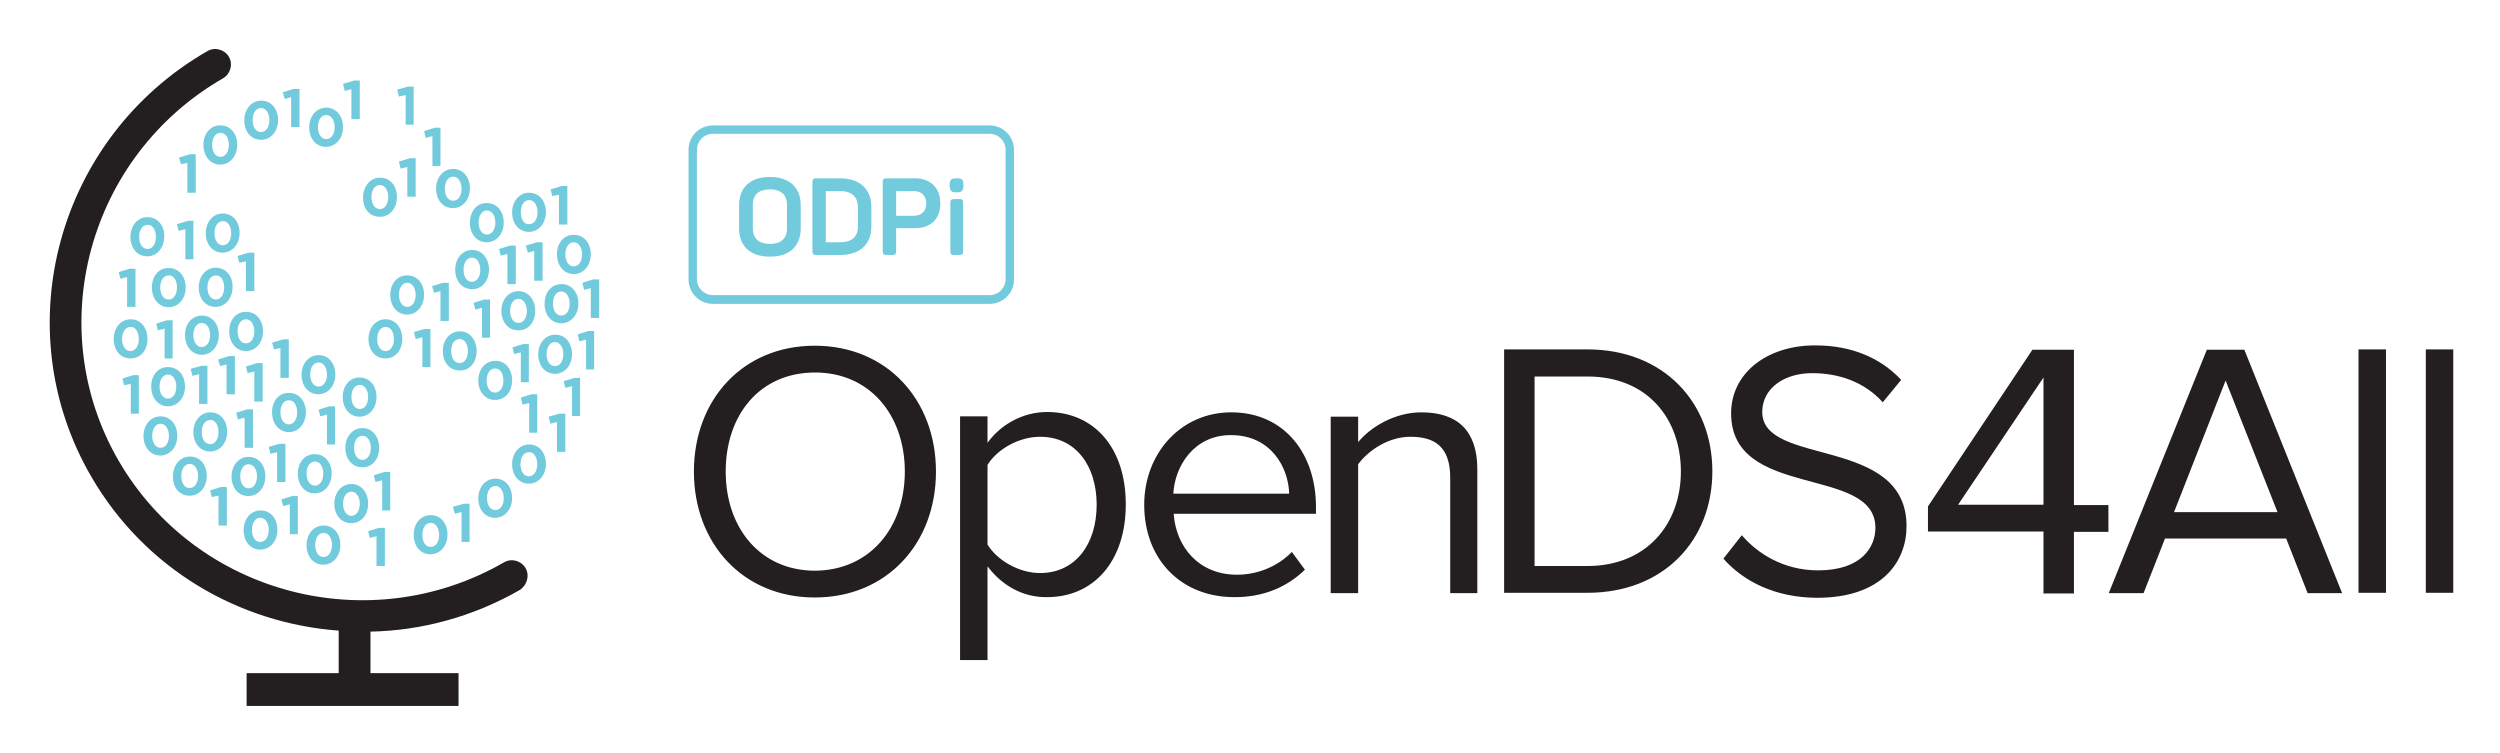
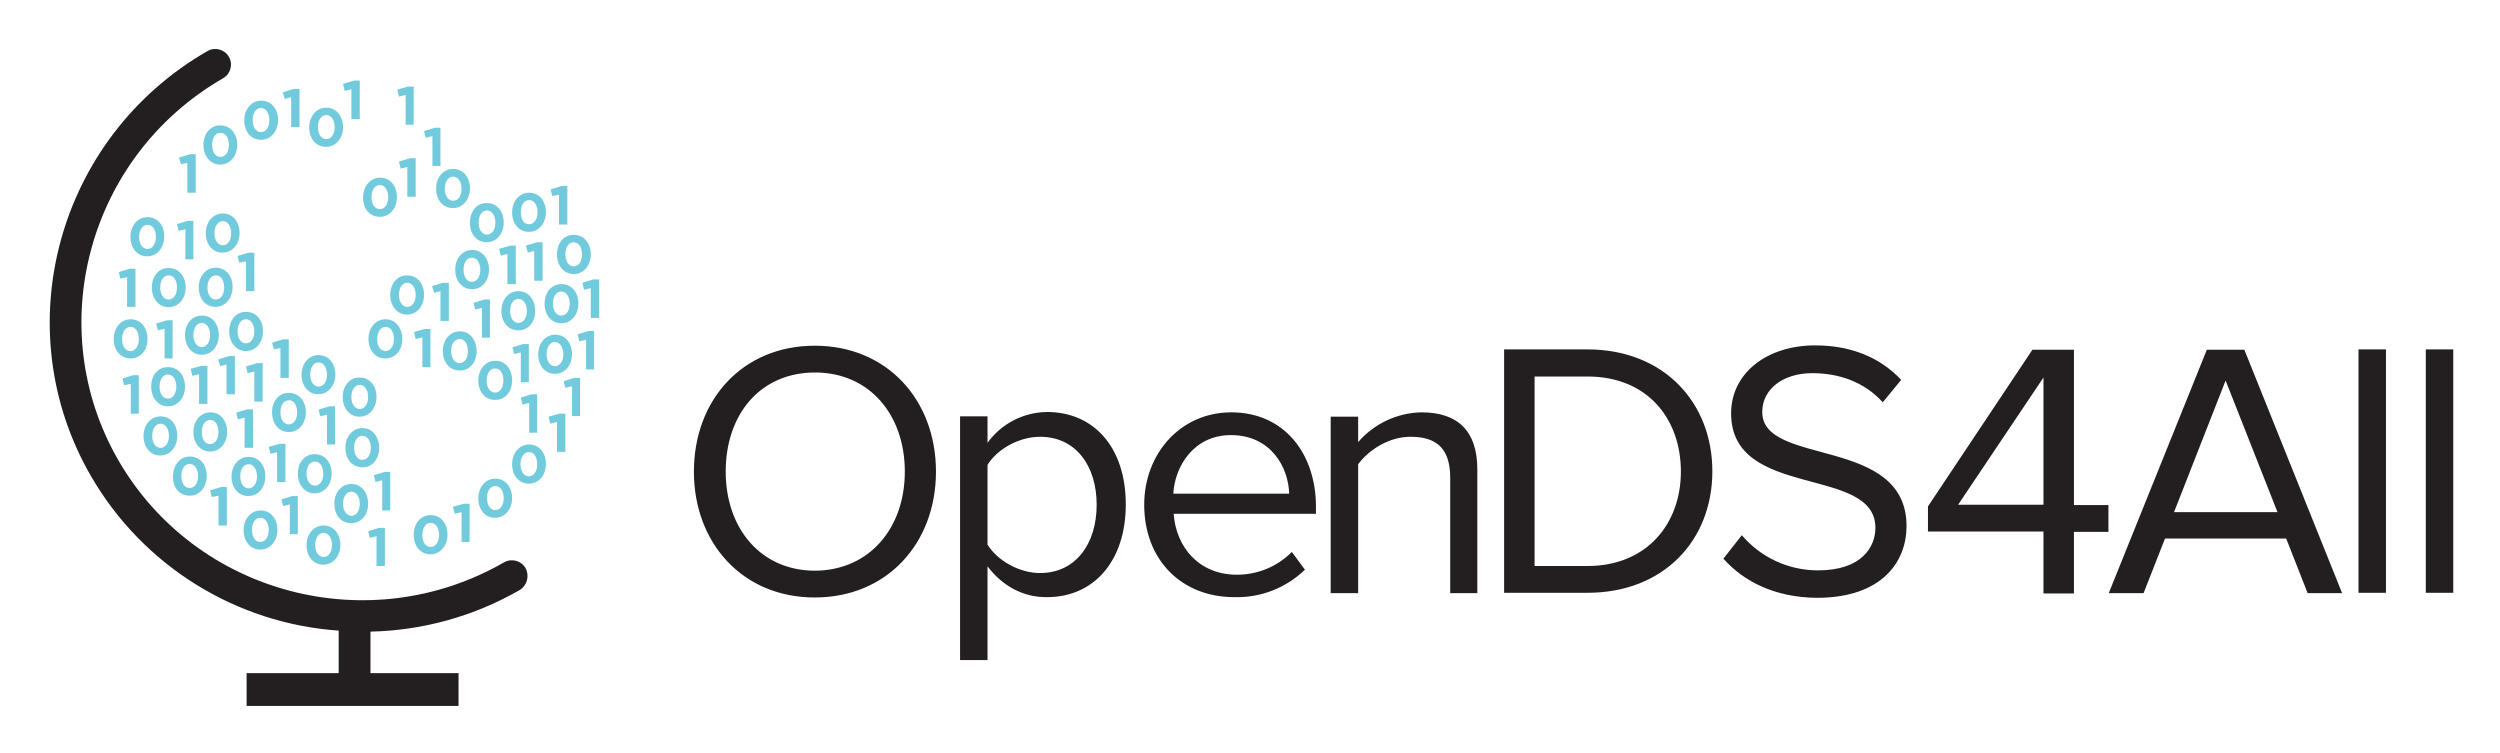
- <svg xmlns="http://www.w3.org/2000/svg" role="img" viewBox="-8.86 -10.86 746.72 224.72">
-   <style>svg {enable-background:new 0 0 729.7 200.5}</style>
-   <style>.st0{fill:#231f20}.st1{fill:#71cbdc}</style>
-   <path d="M286.7 79.9h-82.6c-4.1 0-7.3-3.3-7.3-7.3V33.9c0-4.1 3.3-7.3 7.3-7.3h82.6c4.1 0 7.3 3.3 7.3 7.3v38.6c.1 4.1-3.2 7.4-7.3 7.4zm-82.6-50.8c-2.7 0-4.8 2.2-4.8 4.8v38.6c0 2.7 2.2 4.8 4.8 4.8h82.6c2.7 0 4.8-2.2 4.8-4.8V33.9c0-2.7-2.2-4.8-4.8-4.8h-82.6z" class="st1" />
-   <path d="M221.1 42c5.9 0 9.2 3.2 9.2 8.4v7c0 5.2-3.3 8.4-9.2 8.4-5.9 0-9.2-3.2-9.2-8.4v-7c0-5.2 3.3-8.4 9.2-8.4zm0 3.7c-3.3 0-5.1 1.6-5.1 4.6v7.1c0 3 1.9 4.6 5.1 4.6 3.3 0 5.1-1.6 5.1-4.6v-7.1c0-3-1.8-4.6-5.1-4.6zm30.3 5.2v5.9c0 5.2-3.3 8.5-9.3 8.5h-7.2c-.8 0-1.1-.3-1.1-1.1V43.5c0-.8.3-1.1 1.1-1.1h7.2c5.9 0 9.3 3.3 9.3 8.5zm-9.3-4.7h-4.3v15.3h4.3c3.4 0 5.3-1.6 5.3-4.7v-5.9c-.1-3.1-2-4.7-5.3-4.7zm29.9 3.7c0 4.7-2.9 7.4-7.6 7.4h-5.6v6.9c0 .8-.3 1.1-1.1 1.1h-1.8c-.8 0-1.1-.3-1.1-1.1V43.5c0-.8.3-1.1 1.1-1.1h8.5c4.6 0 7.6 2.8 7.6 7.5zm-4.2 0c0-2.3-1.4-3.7-3.8-3.7h-5.2v7.4h5.2c2.4 0 3.8-1.4 3.8-3.7zm11.1-5.6v.3c0 1.5-.5 2-1.9 2h-.2c-1.5 0-2-.5-2-2v-.3c0-1.5.5-1.9 2-1.9h.2c1.5 0 1.9.4 1.9 1.9zm-.1 5.3v14.7c0 .7-.3 1-1 1H276c-.7 0-1-.3-1-1V49.6c0-.7.3-1 1-1h1.7c.8 0 1.1.2 1.1 1z" class="st1" />
-   <path d="M198.4 130c0-21.5 14.6-37.6 36.1-37.6s36.2 16.1 36.2 37.6-14.7 37.6-36.2 37.6c-21.5 0-36.1-16.2-36.1-37.6zm63 0c0-17-10.6-29.6-26.8-29.6-16.4 0-26.7 12.5-26.7 29.6 0 16.9 10.4 29.6 26.7 29.6 16.2-.1 26.8-12.7 26.8-29.6zm24.7 28.3v28h-8.2v-72.8h8.2v7.9c3.8-5.3 10.4-9.2 17.8-9.2 13.9 0 23.5 10.5 23.5 27.6 0 17-9.6 27.7-23.5 27.7-7.2.1-13.4-3.4-17.8-9.2zm32.6-18.4c0-11.7-6.3-20.3-16.9-20.3-6.4 0-12.9 3.8-15.7 8.4v23.8c2.8 4.6 9.3 8.5 15.7 8.5 10.6 0 16.9-8.7 16.9-20.4zm14.2 0c0-15.3 10.9-27.6 26-27.6 15.9 0 25.3 12.4 25.3 28.2v2.1h-42.5c.7 9.9 7.5 18.2 18.9 18.2 6.1 0 12.1-2.4 16.4-6.8l3.9 5.3c-5.3 5.2-12.4 8.2-20.9 8.2-15.9.1-27.1-11.1-27.1-27.6zm25.9-20.8c-11.2 0-16.8 9.5-17.2 17.5h34.6c-.2-7.8-5.4-17.5-17.4-17.5zm65.5 47.2v-34.5c0-9.4-4.8-12.2-11.9-12.2-6.4 0-12.4 3.9-15.6 8.2v38.5h-8.2v-52.7h8.2v7.6c3.7-4.5 10.9-8.9 18.9-8.9 10.9 0 16.7 5.6 16.7 17v37h-8.1zm16.1 0V93.5h24.9c22.7 0 37.3 15.8 37.3 36.4 0 20.7-14.6 36.3-37.3 36.3h-24.9zm52.8-36.3c0-15.7-9.9-28.4-27.9-28.4h-15.8v56.6h15.8c17.7 0 27.9-12.6 27.9-28.2zm12.7 26l5.5-7c4.7 5.5 12.5 10.5 22.8 10.5 13 0 17.1-7 17.1-12.7 0-18.8-43.1-8.3-43.1-34.2 0-12 10.7-20.3 25.1-20.3 11 0 19.6 3.8 25.7 10.3l-5.5 6.7c-5.5-6.1-13.1-8.7-21.1-8.7-8.6 0-14.9 4.7-14.9 11.6 0 16.4 43.1 7 43.1 34.1 0 10.5-7.2 21.4-26.8 21.4-12.5-.1-21.9-4.9-27.9-11.7zm95.6 10.3v-18.4H567v-7.5l31.2-46.8h12.4V140h10.3v8h-10.3v18.4h-9.1zm0-64.4l-25.5 38h25.5v-38zm78.9 64.4L674 150h-36.2l-6.4 16.3H621l29.3-72.7h11.2l29.2 72.7h-10.3zm-24.5-63.5l-15.4 39.3h30.9l-15.5-39.3zm39.7 63.5V93.5h8.2v72.7h-8.2zm20.1 0V93.5h8.2v72.7h-8.2z" class="st0" />
-   <path fill="none" d="M51.4 92.9c1.5 0 2.5-1.5 2.5-3.6s-1-3.6-2.5-3.6-2.5 1.5-2.5 3.6c0 2 1 3.6 2.5 3.6zm31.3 37.7c0 2.1 1 3.7 2.5 3.7s2.5-1.5 2.5-3.6-1-3.6-2.5-3.6c-1.5-.1-2.5 1.4-2.5 3.5zM39.1 74.9c0 2.1 1 3.7 2.5 3.7s2.5-1.5 2.5-3.6-1-3.6-2.5-3.6c-1.6-.1-2.5 1.4-2.5 3.5zm117.8 23.7c1.5 0 2.5-1.5 2.5-3.6s-1-3.6-2.5-3.6-2.5 1.5-2.5 3.6c0 2 1 3.6 2.5 3.6zM55.6 71.3c-1.5 0-2.5 1.5-2.5 3.6s1 3.6 2.5 3.6 2.5-1.5 2.5-3.6c0-2-1-3.6-2.5-3.6zm9 20.4c1.5 0 2.5-1.5 2.5-3.6s-1-3.6-2.5-3.6-2.5 1.5-2.5 3.6 1 3.6 2.5 3.6zm74.4 7.4c-1.5 0-2.5 1.5-2.5 3.6s1 3.6 2.5 3.6 2.5-1.5 2.5-3.6c0-2-1-3.6-2.5-3.6zm-97.7 9.1c1.5 0 2.5-1.5 2.5-3.6s-1-3.6-2.5-3.6-2.5 1.5-2.5 3.6 1 3.6 2.5 3.6zM30.1 86.7c-1.5 0-2.5 1.5-2.5 3.6s1 3.6 2.5 3.6 2.5-1.5 2.5-3.6c0-2-1-3.6-2.5-3.6zm68.5 52.9c0-2.1-1-3.7-2.5-3.7s-2.5 1.5-2.5 3.6 1 3.6 2.5 3.6 2.5-1.4 2.5-3.5zm-59.5-16.7c1.5 0 2.5-1.5 2.5-3.6s-1-3.6-2.5-3.6-2.5 1.5-2.5 3.6 1 3.6 2.5 3.6zM148.4 82c0-2.1-1-3.7-2.5-3.7s-2.5 1.5-2.5 3.6 1 3.6 2.5 3.6c1.6.1 2.5-1.4 2.5-3.5zM35.2 56.2c-1.5 0-2.5 1.5-2.5 3.6s1 3.6 2.5 3.6 2.5-1.5 2.5-3.6c0-2-1-3.6-2.5-3.6zm53.4-25.4c1.5 0 2.5-1.5 2.5-3.6s-1-3.6-2.5-3.6-2.5 1.5-2.5 3.6c0 2 .9 3.6 2.5 3.6zm60.6 25.4c1.5 0 2.5-1.5 2.5-3.6s-1-3.6-2.5-3.6-2.5 1.5-2.5 3.6c0 2 .9 3.6 2.5 3.6zm-38.9 21c0 2.1 1 3.7 2.5 3.7s2.5-1.5 2.5-3.6-1-3.6-2.5-3.6c-1.5-.1-2.5 1.4-2.5 3.5zm-8.4 45.8c0-2.1-1-3.7-2.5-3.7s-2.5 1.5-2.5 3.6 1 3.6 2.5 3.6 2.5-1.5 2.5-3.5zm-3.3-11.7c1.5 0 2.5-1.5 2.5-3.6s-1-3.6-2.5-3.6-2.5 1.5-2.5 3.6 1 3.6 2.5 3.6zm6-59.6c1.5 0 2.5-1.5 2.5-3.6s-1-3.6-2.5-3.6-2.5 1.5-2.5 3.6c0 2 1 3.6 2.5 3.6zm1.7 35c-1.5 0-2.5 1.5-2.5 3.6s1 3.6 2.5 3.6 2.5-1.5 2.5-3.6c0-2-1-3.6-2.5-3.6zm-18.5 68.9c1.5 0 2.5-1.5 2.5-3.6s-1-3.6-2.5-3.6-2.5 1.5-2.5 3.6c0 2 1 3.6 2.5 3.6zm-12.9-43.4c0 2.1 1 3.7 2.5 3.7s2.5-1.5 2.5-3.6-1-3.6-2.5-3.6c-1.5-.1-2.5 1.5-2.5 3.5zM47.8 135c1.5 0 2.5-1.5 2.5-3.6s-1-3.6-2.5-3.6-2.5 1.5-2.5 3.6c0 2 1 3.6 2.5 3.6zm88.8-75.8c1.5 0 2.5-1.5 2.5-3.6s-1-3.6-2.5-3.6-2.5 1.5-2.5 3.6 1 3.6 2.5 3.6zm-82.7 55.3c-1.5 0-2.5 1.5-2.5 3.6s1 3.6 2.5 3.6 2.5-1.5 2.5-3.6c0-2-1-3.6-2.5-3.6zm72.6-65.4c1.5 0 2.5-1.5 2.5-3.6s-1-3.6-2.5-3.6-2.5 1.5-2.5 3.6 1 3.6 2.5 3.6zm-40.2 55.5c1.5 0 2.5-1.5 2.5-3.6s-1-3.6-2.5-3.6-2.5 1.5-2.5 3.6 1 3.6 2.5 3.6zM66.4 136c1.5 0 2.5-1.5 2.5-3.6s-1-3.6-2.5-3.6-2.5 1.5-2.5 3.6 1 3.6 2.5 3.6zm-8.7-80.9c-1.5 0-2.5 1.5-2.5 3.6s1 3.6 2.5 3.6 2.5-1.5 2.5-3.6c0-2-1.1-3.6-2.5-3.6zm91.4 69c-1.5 0-2.5 1.5-2.5 3.6s1 3.6 2.5 3.6 2.5-1.5 2.5-3.6c0-2-1-3.6-2.5-3.6zm-29.3 28.4c1.5 0 2.5-1.5 2.5-3.6s-1-3.6-2.5-3.6-2.5 1.5-2.5 3.6.9 3.6 2.5 3.6zm39-69c1.5 0 2.5-1.5 2.5-3.6s-1-3.6-2.5-3.6-2.5 1.5-2.5 3.6c0 2 1 3.6 2.5 3.6zM54.5 32.4c0 2.1 1 3.7 2.5 3.7s2.5-1.5 2.5-3.6-1-3.6-2.5-3.6c-1.5-.1-2.5 1.4-2.5 3.5zm80.1 37.4c0-2.1-1-3.7-2.5-3.7s-2.5 1.5-2.5 3.6 1 3.6 2.5 3.6c1.5.1 2.5-1.5 2.5-3.5zm4.5 71.8c1.5 0 2.5-1.5 2.5-3.6s-1-3.6-2.5-3.6-2.5 1.5-2.5 3.6c0 2 .9 3.6 2.5 3.6zm-70-113c1.5 0 2.5-1.5 2.5-3.6s-1-3.6-2.5-3.6-2.5 1.5-2.5 3.6 1 3.6 2.5 3.6zm-.2 122.5c1.5 0 2.5-1.5 2.5-3.6s-1-3.6-2.5-3.6-2.5 1.5-2.5 3.6c0 2 1 3.6 2.5 3.6zm93.6-82.4c1.5 0 2.5-1.5 2.5-3.6s-1-3.6-2.5-3.6-2.5 1.5-2.5 3.6 1 3.6 2.5 3.6zm-34.1 21.7c-1.5 0-2.5 1.5-2.5 3.6s1 3.6 2.5 3.6 2.5-1.5 2.5-3.6-1-3.6-2.5-3.6z" />
-   <path d="M44.5 58.1l2-.5v9h2.4V55.1h-1.7l-3.2 1zM26.6 70.4l.5 2 2-.5v8.9h2.5V69.4h-1.7zm16.1 25.8V84.8H41l-3.2 1 .5 2 2-.5v8.9zm24.4-20.1V64.6h-1.7l-3.3 1 .5 2 2-.4v8.9zM77.4 102V90.5h-1.7l-3.3 1 .6 2 1.9-.4v8.9zm-44.8 10.7v-11.5h-1.7l-3.2 1 .5 2 2-.4v8.9zm20.5-2.9V98.4h-1.8l-3.2.9.5 2.1 2-.5v8.9zm8.2-14.3h-1.7l-3.3 1 .6 2 1.9-.5v8.9h2.5zm8.3 2.1h-1.7l-3.3 1 .5 2 2-.5v9h2.5zm-2.9 25.3v-11.5H65l-3.3 1 .5 2 2-.5v9zm9.7-1.2h-1.7l-3.3.9.5 2.1 2-.5v8.9h2.5zm3.7 27v-11.4h-1.7l-3.2 1 .5 2 2-.5v8.9zm-21.2-2.6v-11.5h-1.7l-3.3 1 .5 2 2-.4v8.9zm32.3-24.2v-11.4h-1.7l-3.2 1 .5 2 2-.5v8.9zm16.5 8.2H106l-3.2 1 .5 2 2-.5v9h2.4zm-1.6 28.1v-11.4h-1.7l-3.3 1 .5 2 2-.5v8.9zm4.2-120.8l.5 2.1 2-.5v8.9h2.5V36.4h-1.7zm9.4 61.4V87.4H118l-3.2.9.5 2.1 2-.5v8.9zm15.4-8.8h2.4V78.6h-1.7l-3.2 1 .5 2 2-.5zm-3.7 61v-11.4h-1.7l-3.3.9.6 2.1 2-.5v8.9zm23.6-37.4l.5 2.1 2-.5v8.9h2.5v-11.4h-1.8zm8.7-24.6l.5 2.1 2-.5v8.9h2.4V88h-1.7zm-4.2 14l.5 2 2-.5v8.9h2.4V102h-1.7zm8.8-30.4l-3.2 1 .5 2.1 2-.5v8.9h2.5V72.6zm-16.7 45.8v-11.5h-1.7l-3.2 1 .5 2.1 2-.5v8.9zm-4.9-24v8.9h2.4V91.9h-1.7l-3.2 1 .5 2zm-6-28.9l2-.5v9h2.5V62.5h-1.7l-3.3 1zm12.5-4h-1.7l-3.3 1 .6 2.1 1.9-.5V73h2.5zm4.9-14.2v8.9h2.5V44.7h-1.7l-3.3 1 .5 2zM125.2 85V73.6h-1.7l-3.3 1 .6 2 1.9-.5V85zM44.6 36.2l.6 2 1.9-.4v8.9h2.5V35.2h-1.7zm33.5-18v8.9h2.5V15.7h-1.7l-3.3 1 .6 2zm18-2.4v8.9h2.5V13.2h-1.7l-3.3 1 .5 2.1zm16.2 1.7v8.9h2.4V15H113l-3.2.9.5 2.1zm8 12.3v8.9h2.4V27.3H121l-3.2 1 .5 2zM35.2 54c-3 0-5.1 2.6-5.1 5.9 0 3.3 2 5.8 5 5.8s5.1-2.6 5.1-5.9c.1-3.3-2-5.8-5-5.8zm2.5 5.9c0 2.1-1 3.6-2.5 3.6s-2.5-1.5-2.5-3.6 1-3.6 2.5-3.6c1.5-.1 2.5 1.5 2.5 3.6zm17.9 9.2c-3 0-5.1 2.6-5.1 5.9 0 3.3 2 5.8 5 5.8s5.1-2.6 5.1-5.9c.1-3.3-2-5.8-5-5.8zm2.5 5.9c0 2.1-1 3.6-2.5 3.6s-2.5-1.5-2.5-3.6 1-3.6 2.5-3.6c1.5-.1 2.5 1.5 2.5 3.6zm-21.6 0c0 3.3 2 5.9 5 5.9s5.1-2.6 5.1-5.9c0-3.3-2-5.8-5-5.8-3.1-.1-5.1 2.5-5.1 5.8zm7.5 0c0 2.1-1 3.6-2.5 3.6S39 77.1 39 75s1-3.6 2.5-3.6C43 71.3 44 72.9 44 75zm-8.8 15.4c0-3.3-2-5.9-5-5.9s-5.1 2.6-5.1 5.9c0 3.3 2 5.8 5 5.8 3.1 0 5.1-2.5 5.1-5.8zm-2.6 0c0 2.1-1 3.6-2.5 3.6s-2.5-1.5-2.5-3.6 1-3.6 2.5-3.6c1.5-.1 2.5 1.5 2.5 3.6zm53.6 16.5c3 0 5.1-2.6 5.1-5.9 0-3.3-2-5.8-5-5.8s-5.1 2.6-5.1 5.9c0 3.2 2 5.8 5 5.8zm-2.4-5.9c0-2.1 1-3.6 2.5-3.6s2.5 1.6 2.5 3.6c0 2.1-1 3.6-2.5 3.6s-2.5-1.5-2.5-3.6zM39 125.2c3 0 5.1-2.6 5.1-5.9 0-3.3-2-5.8-5-5.8s-5.1 2.6-5.1 5.9c0 3.2 2 5.8 5 5.8zm-2.4-5.9c0-2.1 1-3.6 2.5-3.6s2.5 1.6 2.5 3.6c0 2.1-1 3.6-2.5 3.6s-2.5-1.5-2.5-3.6zm35.8-7c0 3.3 2 5.9 5 5.9s5.1-2.6 5.1-5.9c0-3.3-2-5.8-5-5.8-3.1-.1-5.1 2.5-5.1 5.8zm7.5 0c0 2.1-1 3.6-2.5 3.6s-2.5-1.5-2.5-3.6 1-3.6 2.5-3.6c1.5-.1 2.5 1.5 2.5 3.6zm-32.1 24.9c3 0 5.1-2.6 5.1-5.9 0-3.3-2-5.8-5-5.8s-5.1 2.6-5.1 5.9c-.1 3.3 1.9 5.8 5 5.8zm-2.5-5.9c0-2.1 1-3.6 2.5-3.6s2.5 1.6 2.5 3.6c0 2.1-1 3.6-2.5 3.6-1.5.1-2.5-1.5-2.5-3.6zM59 118.1c0-3.3-2-5.8-5-5.8s-5.1 2.6-5.1 5.9c0 3.3 2 5.8 5 5.8s5.1-2.6 5.1-5.9zm-2.6.1c0 2.1-1 3.6-2.5 3.6s-2.5-1.5-2.5-3.6 1-3.6 2.5-3.6c1.5-.1 2.5 1.5 2.5 3.6zm23.7 12.4c0 3.3 2 5.9 5 5.9s5.1-2.6 5.1-5.9c0-3.3-2-5.8-5-5.8-3-.1-5.1 2.5-5.1 5.8zm7.6 0c0 2.1-1 3.6-2.5 3.6s-2.5-1.5-2.5-3.6 1-3.6 2.5-3.6 2.5 1.5 2.5 3.6zm5.8-22.9c0 3.3 2 5.9 5 5.9s5.1-2.6 5.1-5.9c0-3.3-2-5.8-5-5.8-3-.1-5.1 2.5-5.1 5.8zm2.6 0c0-2.1 1-3.6 2.5-3.6s2.5 1.6 2.5 3.6c0 2.1-1 3.6-2.5 3.6s-2.5-1.5-2.5-3.6zm8.3 15.2c0-3.3-2-5.9-5-5.9s-5.1 2.6-5.1 5.9c0 3.3 2 5.8 5 5.8 3.1.1 5.1-2.5 5.1-5.8zm-7.5 0c0-2.1 1-3.6 2.5-3.6s2.5 1.6 2.5 3.6c0 2.1-1 3.6-2.5 3.6s-2.5-1.5-2.5-3.6zm4.2 16.7c0-3.3-2-5.9-5-5.9s-5.1 2.6-5.1 5.9c0 3.3 2 5.8 5 5.8 3.1 0 5.1-2.5 5.1-5.8zm-7.5 0c0-2.1 1-3.6 2.5-3.6s2.5 1.6 2.5 3.6c0 2.1-1 3.6-2.5 3.6s-2.5-1.6-2.5-3.6zm-5.9 18.2c3 0 5.1-2.6 5.1-5.9 0-3.3-2-5.8-5-5.8s-5.1 2.6-5.1 5.9c0 3.3 2 5.8 5 5.8zm-2.4-5.9c0-2.1 1-3.6 2.5-3.6s2.5 1.6 2.5 3.6c0 2.1-1 3.6-2.5 3.6-1.5.1-2.5-1.5-2.5-3.6zm-20-14.6c3 0 5.1-2.6 5.1-5.9 0-3.3-2-5.8-5-5.8s-5.1 2.6-5.1 5.9c0 3.3 2 5.8 5 5.8zm-2.4-5.9c0-2.1 1-3.6 2.5-3.6s2.5 1.6 2.5 3.6c0 2.1-1 3.6-2.5 3.6s-2.5-1.5-2.5-3.6zm6 21.9c3 0 5.1-2.6 5.1-5.9 0-3.3-2-5.8-5-5.8s-5.1 2.6-5.1 5.9c0 3.3 2 5.8 5 5.8zm-2.5-5.9c0-2.1 1-3.6 2.5-3.6s2.5 1.6 2.5 3.6c0 2.1-1 3.6-2.5 3.6-1.5.1-2.5-1.5-2.5-3.6zm55-101.9c0 3.3 2 5.8 5 5.8s5.1-2.6 5.1-5.9c0-3.3-2-5.8-5-5.8-3.1 0-5.1 2.6-5.1 5.9zm2.6 0c0-2.1 1-3.6 2.5-3.6s2.5 1.6 2.5 3.6c0 2.1-1 3.6-2.5 3.6s-2.5-1.5-2.5-3.6zm-19.4 8.4c3 0 5.1-2.6 5.1-5.9 0-3.3-2-5.8-5-5.8s-5.1 2.6-5.1 5.9c-.1 3.3 1.9 5.8 5 5.8zm-2.5-5.9c0-2.1 1-3.6 2.5-3.6s2.5 1.6 2.5 3.6c0 2.1-1 3.6-2.5 3.6s-2.5-1.5-2.5-3.6zm29.4 7.7c0 3.3 2 5.8 5 5.8s5.1-2.6 5.1-5.9c0-3.3-2-5.8-5-5.8-3.1-.1-5.1 2.5-5.1 5.9zm2.6-.1c0-2.1 1-3.6 2.5-3.6s2.5 1.6 2.5 3.6c0 2.1-1 3.6-2.5 3.6s-2.5-1.5-2.5-3.6zm-26.4 21.6c0 3.3 2 5.9 5 5.9s5.1-2.6 5.1-5.9c0-3.3-2-5.8-5-5.8-3-.1-5.1 2.5-5.1 5.8zm7.6 0c0 2.1-1 3.6-2.5 3.6s-2.5-1.5-2.5-3.6 1-3.6 2.5-3.6 2.5 1.6 2.5 3.6zM88.5 33c3 0 5.1-2.6 5.1-5.9 0-3.3-2-5.8-5-5.8s-5.1 2.6-5.1 5.9c0 3.3 2 5.8 5 5.8zm-2.4-5.9c0-2.1 1-3.6 2.5-3.6s2.5 1.6 2.5 3.6c0 2.1-1 3.6-2.5 3.6s-2.5-1.5-2.5-3.6zm-34.2 5.3c0 3.3 2 5.9 5 5.9s5.1-2.6 5.1-5.9c0-3.3-2-5.8-5-5.8-3-.1-5.1 2.5-5.1 5.8zm7.6 0c0 2.1-1 3.6-2.5 3.6s-2.5-1.5-2.5-3.6 1-3.6 2.5-3.6 2.5 1.5 2.5 3.6zm9.6-1.5c3 0 5.1-2.6 5.1-5.9 0-3.3-2-5.8-5-5.8s-5.1 2.6-5.1 5.9c0 3.3 2 5.8 5 5.8zM66.6 25c0-2.1 1-3.6 2.5-3.6s2.5 1.6 2.5 3.6c0 2.1-1 3.6-2.5 3.6s-2.5-1.5-2.5-3.6zm44.7 65.4c0-3.3-2-5.9-5-5.9s-5.1 2.6-5.1 5.9c0 3.3 2 5.8 5 5.8 3.1 0 5.1-2.5 5.1-5.8zm-2.5 0c0 2.1-1 3.6-2.5 3.6s-2.5-1.5-2.5-3.6 1-3.6 2.5-3.6c1.5-.1 2.5 1.5 2.5 3.6zm5.9 58.5c0 3.3 2 5.8 5 5.8s5.1-2.6 5.1-5.9c0-3.3-2-5.8-5-5.8-3.1 0-5.1 2.6-5.1 5.9zm2.6 0c0-2.1 1-3.6 2.5-3.6s2.5 1.6 2.5 3.6c0 2.1-1 3.6-2.5 3.6-1.6 0-2.5-1.5-2.5-3.6zm21.7-5.1c3 0 5.1-2.6 5.1-5.9 0-3.3-2-5.8-5-5.8s-5.1 2.6-5.1 5.9c0 3.3 2 5.8 5 5.8zm-2.4-5.9c0-2.1 1-3.6 2.5-3.6s2.5 1.6 2.5 3.6c0 2.1-1 3.6-2.5 3.6s-2.5-1.5-2.5-3.6zm12.6-16c-3 0-5.1 2.6-5.1 5.9 0 3.3 2 5.8 5 5.8s5.1-2.6 5.1-5.9c0-3.3-2-5.8-5-5.8zm2.4 5.9c0 2.1-1 3.6-2.5 3.6s-2.5-1.5-2.5-3.6 1-3.6 2.5-3.6c1.5-.1 2.5 1.5 2.5 3.6zm5.3-27c3 0 5.1-2.6 5.1-5.9 0-3.3-2-5.8-5-5.8s-5.1 2.6-5.1 5.9c0 3.3 2 5.8 5 5.8zm-2.5-5.9c0-2.1 1-3.6 2.5-3.6s2.5 1.6 2.5 3.6c0 2.1-1 3.6-2.5 3.6s-2.5-1.5-2.5-3.6zM151 82c0-3.3-2-5.9-5-5.9s-5.1 2.6-5.1 5.9c0 3.3 2 5.8 5 5.8 3.1.1 5.1-2.5 5.1-5.8zm-7.5 0c0-2.1 1-3.6 2.5-3.6s2.5 1.6 2.5 3.6c0 2.1-1 3.6-2.5 3.6s-2.5-1.5-2.5-3.6zm14-16.9c0 3.3 2 5.9 5 5.9s5.1-2.6 5.1-5.9c0-3.3-2-5.8-5-5.8-3.1-.1-5.1 2.5-5.1 5.8zm2.5 0c0-2.1 1-3.6 2.5-3.6s2.5 1.6 2.5 3.6c0 2.1-1 3.6-2.5 3.6s-2.5-1.5-2.5-3.6zm-6.2 14.8c0 3.3 2 5.8 5 5.8s5.1-2.6 5.1-5.9c0-3.3-2-5.8-5-5.8-3.1 0-5.1 2.5-5.1 5.9zm2.5-.1c0-2.1 1-3.6 2.5-3.6s2.5 1.6 2.5 3.6c0 2.1-1 3.6-2.5 3.6s-2.5-1.5-2.5-3.6zm-7.2-21.4c3 0 5.1-2.6 5.1-5.9 0-3.3-2-5.8-5-5.8s-5.1 2.6-5.1 5.9c0 3.3 2 5.8 5 5.8zm-2.4-5.9c0-2.1 1-3.6 2.5-3.6s2.5 1.6 2.5 3.6c0 2.1-1 3.6-2.5 3.6-1.6.1-2.5-1.5-2.5-3.6zm-2.6 50.2c0-3.3-2-5.8-5-5.8s-5.1 2.6-5.1 5.9c0 3.3 2 5.8 5 5.8 3.1 0 5.1-2.5 5.1-5.9zm-2.6.1c0 2.1-1 3.6-2.5 3.6s-2.5-1.5-2.5-3.6 1-3.6 2.5-3.6c1.5-.1 2.5 1.5 2.5 3.6zm-8-8.8c0-3.3-2-5.9-5-5.9s-5.1 2.6-5.1 5.9c0 3.3 2 5.8 5 5.8 3.1.1 5.1-2.5 5.1-5.8zm-2.6 0c0 2.1-1 3.6-2.5 3.6s-2.5-1.5-2.5-3.6 1-3.6 2.5-3.6 2.5 1.5 2.5 3.6zm6.3-24.3c0-3.3-2-5.9-5-5.9s-5.1 2.6-5.1 5.9c0 3.3 2 5.8 5 5.8 3 .1 5.1-2.5 5.1-5.8zm-7.6 0c0-2.1 1-3.6 2.5-3.6s2.5 1.6 2.5 3.6c0 2.1-1 3.6-2.5 3.6-1.5.1-2.5-1.5-2.5-3.6zM46.4 89.2c0 3.3 2 5.9 5 5.9s5.1-2.6 5.1-5.9c0-3.3-2-5.8-5-5.8-3.1 0-5.1 2.5-5.1 5.8zm2.5 0c0-2.1 1-3.6 2.5-3.6s2.5 1.6 2.5 3.6c0 2.1-1 3.6-2.5 3.6s-2.5-1.5-2.5-3.6zm-12.6 15.4c0 3.3 2 5.9 5 5.9s5.1-2.6 5.1-5.9c0-3.3-2-5.8-5-5.8-3.1-.1-5.1 2.5-5.1 5.8zm2.5 0c0-2.1 1-3.6 2.5-3.6s2.5 1.6 2.5 3.6c0 2.1-1 3.6-2.5 3.6s-2.5-1.5-2.5-3.6zm20.8-16.5c0 3.3 2 5.9 5 5.9s5.1-2.6 5.1-5.9c0-3.3-2-5.8-5-5.8-3.1-.1-5.1 2.5-5.1 5.8zm2.5 0c0-2.1 1-3.6 2.5-3.6s2.5 1.6 2.5 3.6c0 2.1-1 3.6-2.5 3.6s-2.5-1.5-2.5-3.6zm-4.4-35.2c-3 0-5.1 2.6-5.1 5.9 0 3.3 2 5.8 5 5.8s5.1-2.6 5.1-5.9c0-3.3-2-5.8-5-5.8zm2.5 5.9c0 2.1-1 3.6-2.5 3.6s-2.5-1.5-2.5-3.6 1-3.6 2.5-3.6c1.4-.1 2.5 1.5 2.5 3.6z" class="st1" />
-   <path d="M148.1 158.8c-1.3-2.2-4.2-3-6.4-1.7-40.3 23.2-91.9 9.6-115.1-30.3C3.5 87 17.5 35.7 57.8 12.5c2.2-1.3 3-4.2 1.7-6.4s-4.2-3-6.4-1.7C8.2 30.2-7.3 87.3 18.4 131.5c16 27.6 44.1 43.8 73.9 46v12.7H64.8v9.8h63.3v-9.8h-26.3v-12.4c15.2-.3 30.6-4.4 44.7-12.5 2.1-1.5 2.9-4.3 1.6-6.5z" class="st0" />
+ <svg xmlns="http://www.w3.org/2000/svg" id="Layer_1" data-name="Layer 1" viewBox="0 0 746.72 224.72">
+   <defs>
+     <style>.cls-1{fill:#231f20;}.cls-2{fill:none;}.cls-3{fill:#71cbdc;}</style>
+   </defs>
+   <path class="cls-1" d="M207.26,140.86c0-21.5,14.6-37.6,36.1-37.6s36.2,16.1,36.2,37.6-14.7,37.6-36.2,37.6-36.1-16.2-36.1-37.6Zm63,0c0-17-10.6-29.6-26.8-29.6-16.4,0-26.7,12.5-26.7,29.6,0,16.9,10.4,29.6,26.7,29.6C259.66,170.36,270.26,157.76,270.26,140.86Zm24.7,28.3v28h-8.2v-72.8h8.2v7.9a22.215,22.215,0,0,1,17.8-9.2c13.9,0,23.5,10.5,23.5,27.6,0,17-9.6,27.7-23.5,27.7C305.56,178.46,299.36,174.96,294.96,169.16Zm32.6-18.4c0-11.7-6.3-20.3-16.9-20.3-6.4,0-12.9,3.8-15.7,8.4v23.8c2.8,4.6,9.3,8.5,15.7,8.5C321.26,171.16,327.56,162.46,327.56,150.76Zm14.2,0c0-15.3,10.9-27.6,26-27.6,15.9,0,25.3,12.4,25.3,28.2v2.1h-42.5c.7,9.9,7.5,18.2,18.9,18.2a22.992,22.992,0,0,0,16.4-6.8l3.9,5.3a29.052,29.052,0,0,1-20.9,8.2c-15.9.1-27.1-11.1-27.1-27.6Zm25.9-20.8c-11.2,0-16.8,9.5-17.2,17.5h34.6C384.86,139.66,379.66,129.96,367.66,129.96Zm65.5,47.2v-34.5c0-9.4-4.8-12.2-11.9-12.2-6.4,0-12.4,3.9-15.6,8.2v38.5h-8.2v-52.7h8.2v7.6a25.637,25.637,0,0,1,18.9-8.9c10.9,0,16.7,5.6,16.7,17v37Zm16.1,0v-72.8h24.9c22.7,0,37.3,15.8,37.3,36.4,0,20.7-14.6,36.3-37.3,36.3h-24.9Zm52.8-36.3c0-15.7-9.9-28.4-27.9-28.4h-15.8v56.6h15.8C491.86,169.06,502.06,156.46,502.06,140.86Zm12.7,26,5.5-7a29.817,29.817,0,0,0,22.8,10.5c13,0,17.1-7,17.1-12.7,0-18.8-43.1-8.3-43.1-34.2,0-12,10.7-20.3,25.1-20.3,11,0,19.6,3.8,25.7,10.3l-5.5,6.7c-5.5-6.1-13.1-8.7-21.1-8.7-8.6,0-14.9,4.7-14.9,11.6,0,16.4,43.1,7,43.1,34.1,0,10.5-7.2,21.4-26.8,21.4-12.5-.1-21.9-4.9-27.9-11.7Zm95.6,10.3v-18.4h-34.5v-7.5l31.2-46.8h12.4v46.4h10.3v8h-10.3v18.4h-9.1Zm0-64.4-25.5,38h25.5Zm78.9,64.4-6.4-16.3h-36.2l-6.4,16.3h-10.4l29.3-72.7h11.2l29.2,72.7Zm-24.5-63.5-15.4,39.3h30.9Zm39.7,63.5v-72.8h8.2v72.7h-8.2Zm20.1,0v-72.8h8.2v72.7h-8.2Z" />
+   <path class="cls-2" d="M60.26,103.76c1.5,0,2.5-1.5,2.5-3.6s-1-3.6-2.5-3.6-2.5,1.5-2.5,3.6C57.76,102.16,58.76,103.76,60.26,103.76Zm31.3,37.7c0,2.1,1,3.7,2.5,3.7s2.5-1.5,2.5-3.6-1-3.6-2.5-3.6C92.56,137.86,91.56,139.36,91.56,141.46Zm-43.6-55.7c0,2.1,1,3.7,2.5,3.7s2.5-1.5,2.5-3.6-1-3.6-2.5-3.6C48.86,82.16,47.96,83.66,47.96,85.76Zm117.8,23.7c1.5,0,2.5-1.5,2.5-3.6s-1-3.6-2.5-3.6-2.5,1.5-2.5,3.6C163.26,107.86,164.26,109.46,165.76,109.46ZM64.46,82.16c-1.5,0-2.5,1.5-2.5,3.6s1,3.6,2.5,3.6,2.5-1.5,2.5-3.6C66.96,83.76,65.96,82.16,64.46,82.16Zm9,20.4c1.5,0,2.5-1.5,2.5-3.6s-1-3.6-2.5-3.6-2.5,1.5-2.5,3.6S71.96,102.56,73.46,102.56Zm74.4,7.4c-1.5,0-2.5,1.5-2.5,3.6s1,3.6,2.5,3.6,2.5-1.5,2.5-3.6C150.36,111.56,149.36,109.96,147.86,109.96Zm-97.7,9.1c1.5,0,2.5-1.5,2.5-3.6s-1-3.6-2.5-3.6-2.5,1.5-2.5,3.6S48.66,119.06,50.16,119.06Zm-11.2-21.5c-1.5,0-2.5,1.5-2.5,3.6s1,3.6,2.5,3.6,2.5-1.5,2.5-3.6C41.46,99.16,40.46,97.56,38.96,97.56Zm68.5,52.9c0-2.1-1-3.7-2.5-3.7s-2.5,1.5-2.5,3.6,1,3.6,2.5,3.6,2.5-1.4,2.5-3.5Zm-59.5-16.7c1.5,0,2.5-1.5,2.5-3.6s-1-3.6-2.5-3.6-2.5,1.5-2.5,3.6S46.46,133.76,47.96,133.76Zm109.3-40.9c0-2.1-1-3.7-2.5-3.7s-2.5,1.5-2.5,3.6,1,3.6,2.5,3.6C156.36,96.46,157.26,94.96,157.26,92.86ZM44.06,67.06c-1.5,0-2.5,1.5-2.5,3.6s1,3.6,2.5,3.6,2.5-1.5,2.5-3.6C46.56,68.66,45.56,67.06,44.06,67.06Zm53.4-25.4c1.5,0,2.5-1.5,2.5-3.6s-1-3.6-2.5-3.6-2.5,1.5-2.5,3.6C94.96,40.06,95.86,41.66,97.46,41.66Zm60.6,25.4c1.5,0,2.5-1.5,2.5-3.6s-1-3.6-2.5-3.6-2.5,1.5-2.5,3.6C155.56,65.46,156.46,67.06,158.06,67.06Zm-38.9,21c0,2.1,1,3.7,2.5,3.7s2.5-1.5,2.5-3.6-1-3.6-2.5-3.6C120.16,84.46,119.16,85.96,119.16,88.06Zm-8.4,45.8c0-2.1-1-3.7-2.5-3.7s-2.5,1.5-2.5,3.6,1,3.6,2.5,3.6S110.76,135.86,110.76,133.86Zm-3.3-11.7c1.5,0,2.5-1.5,2.5-3.6s-1-3.6-2.5-3.6-2.5,1.5-2.5,3.6S105.96,122.16,107.46,122.16Zm6-59.6c1.5,0,2.5-1.5,2.5-3.6s-1-3.6-2.5-3.6-2.5,1.5-2.5,3.6C110.96,60.96,111.96,62.56,113.46,62.56Zm1.7,35c-1.5,0-2.5,1.5-2.5,3.6s1,3.6,2.5,3.6,2.5-1.5,2.5-3.6C117.66,99.16,116.66,97.56,115.16,97.56Zm-18.5,68.9c1.5,0,2.5-1.5,2.5-3.6s-1-3.6-2.5-3.6-2.5,1.5-2.5,3.6C94.16,164.86,95.16,166.46,96.66,166.46Zm-12.9-43.4c0,2.1,1,3.7,2.5,3.7s2.5-1.5,2.5-3.6-1-3.6-2.5-3.6C84.76,119.46,83.76,121.06,83.76,123.06Zm-27.1,22.8c1.5,0,2.5-1.5,2.5-3.6s-1-3.6-2.5-3.6-2.5,1.5-2.5,3.6C54.16,144.26,55.16,145.86,56.66,145.86Zm88.8-75.8c1.5,0,2.5-1.5,2.5-3.6s-1-3.6-2.5-3.6-2.5,1.5-2.5,3.6S143.96,70.06,145.46,70.06Zm-82.7,55.3c-1.5,0-2.5,1.5-2.5,3.6s1,3.6,2.5,3.6,2.5-1.5,2.5-3.6C65.26,126.96,64.26,125.36,62.76,125.36Zm72.6-65.4c1.5,0,2.5-1.5,2.5-3.6s-1-3.6-2.5-3.6-2.5,1.5-2.5,3.6S133.86,59.96,135.36,59.96Zm-40.2,55.5c1.5,0,2.5-1.5,2.5-3.6s-1-3.6-2.5-3.6-2.5,1.5-2.5,3.6S93.66,115.46,95.16,115.46Zm-19.9,31.4c1.5,0,2.5-1.5,2.5-3.6s-1-3.6-2.5-3.6-2.5,1.5-2.5,3.6S73.76,146.86,75.26,146.86Zm-8.7-80.9c-1.5,0-2.5,1.5-2.5,3.6s1,3.6,2.5,3.6,2.5-1.5,2.5-3.6C69.06,67.56,67.96,65.96,66.56,65.96Zm91.4,69c-1.5,0-2.5,1.5-2.5,3.6s1,3.6,2.5,3.6,2.5-1.5,2.5-3.6C160.46,136.56,159.46,134.96,157.96,134.96Zm-29.3,28.4c1.5,0,2.5-1.5,2.5-3.6s-1-3.6-2.5-3.6-2.5,1.5-2.5,3.6S127.06,163.36,128.66,163.36Zm39-69c1.5,0,2.5-1.5,2.5-3.6s-1-3.6-2.5-3.6-2.5,1.5-2.5,3.6C165.16,92.76,166.16,94.36,167.66,94.36ZM63.36,43.26c0,2.1,1,3.7,2.5,3.7s2.5-1.5,2.5-3.6-1-3.6-2.5-3.6C64.36,39.66,63.36,41.16,63.36,43.26Zm80.1,37.4c0-2.1-1-3.7-2.5-3.7s-2.5,1.5-2.5,3.6,1,3.6,2.5,3.6C142.46,84.26,143.46,82.66,143.46,80.66Zm4.5,71.8c1.5,0,2.5-1.5,2.5-3.6s-1-3.6-2.5-3.6-2.5,1.5-2.5,3.6C145.46,150.86,146.36,152.46,147.96,152.46Zm-70-113c1.5,0,2.5-1.5,2.5-3.6s-1-3.6-2.5-3.6-2.5,1.5-2.5,3.6S76.46,39.46,77.96,39.46Zm-.2,122.5c1.5,0,2.5-1.5,2.5-3.6s-1-3.6-2.5-3.6-2.5,1.5-2.5,3.6C75.26,160.36,76.26,161.96,77.76,161.96Zm93.6-82.4c1.5,0,2.5-1.5,2.5-3.6s-1-3.6-2.5-3.6-2.5,1.5-2.5,3.6S169.86,79.56,171.36,79.56Zm-34.1,21.7c-1.5,0-2.5,1.5-2.5,3.6s1,3.6,2.5,3.6,2.5-1.5,2.5-3.6S138.76,101.26,137.26,101.26Z" />
+   <path class="cls-3" d="M53.36,68.96l2-.5v9h2.4V65.96h-1.7l-3.2,1Zm-17.9,12.3.5,2,2-.5v8.9h2.5V80.26h-1.7Zm16.1,25.8V95.66h-1.7l-3.2,1,.5,2,2-.5v8.9Zm24.4-20.1V75.46h-1.7l-3.3,1,.5,2,2-.4v8.9Zm10.3,25.9v-11.5h-1.7l-3.3,1,.6,2,1.9-.4v8.9Zm-44.8,10.7v-11.5h-1.7l-3.2,1,.5,2,2-.4v8.9Zm20.5-2.9v-11.4h-1.8l-3.2.9.5,2.1,2-.5v8.9Zm8.2-14.3h-1.7l-3.3,1,.6,2,1.9-.5v8.9h2.5Zm8.3,2.1h-1.7l-3.3,1,.5,2,2-.5v9h2.5Zm-2.9,25.3v-11.5h-1.7l-3.3,1,.5,2,2-.5v9Zm9.7-1.2h-1.7l-3.3.9.5,2.1,2-.5v8.9h2.5Zm3.7,27v-11.4h-1.7l-3.2,1,.5,2,2-.5v8.9Zm-21.2-2.6v-11.5h-1.7l-3.3,1,.5,2,2-.4v8.9Zm32.3-24.2v-11.4h-1.7l-3.2,1,.5,2,2-.5v8.9Zm16.5,8.2h-1.7l-3.2,1,.5,2,2-.5v9h2.4Zm-1.6,28.1v-11.4h-1.7l-3.3,1,.5,2,2-.5v8.9Zm4.2-120.8.5,2.1,2-.5v8.9h2.5V47.26h-1.7Zm9.4,61.4V98.26h-1.7l-3.2.9.5,2.1,2-.5v8.9Zm15.4-8.8h2.4V89.46h-1.7l-3.2,1,.5,2,2-.5Zm-3.7,61v-11.4h-1.7l-3.3.9.6,2.1,2-.5v8.9Zm23.6-37.4.5,2.1,2-.5v8.9h2.5v-11.4h-1.8Zm8.7-24.6.5,2.1,2-.5v8.9h2.4V98.86h-1.7Zm-4.2,14,.5,2,2-.5v8.9h2.4v-11.4h-1.7Zm8.8-30.4-3.2,1,.5,2.1,2-.5v8.9h2.5V83.46Zm-16.7,45.8v-11.5h-1.7l-3.2,1,.5,2.1,2-.5v8.9Zm-4.9-24v8.9h2.4v-11.4h-1.7l-3.2,1,.5,2Zm-6-28.9,2-.5v9h2.5V73.36h-1.7l-3.3,1Zm12.5-4h-1.7l-3.3,1,.6,2.1,1.9-.5v8.9h2.5Zm4.9-14.2v8.9h2.5V55.56h-1.7l-3.3,1,.5,2Zm-32.9,37.7V84.46h-1.7l-3.3,1,.6,2,1.9-.5v8.9Zm-80.6-48.8.6,2,1.9-.4v8.9h2.5V46.06h-1.7Zm33.5-18v8.9h2.5V26.56h-1.7l-3.3,1,.6,2Zm18-2.4v8.9h2.5V24.06h-1.7l-3.3,1,.5,2.1Zm16.2,1.7v8.9h2.4V25.86h-1.7l-3.2.9.5,2.1Zm8,12.3v8.9h2.4V38.16h-1.7l-3.2,1,.5,2Zm-85.1,24.2c-3,0-5.1,2.6-5.1,5.9s2,5.8,5,5.8,5.1-2.6,5.1-5.9C49.16,67.36,47.06,64.86,44.06,64.86Zm2.5,5.9c0,2.1-1,3.6-2.5,3.6s-2.5-1.5-2.5-3.6,1-3.6,2.5-3.6C45.56,67.06,46.56,68.66,46.56,70.76Zm17.9,9.2c-3,0-5.1,2.6-5.1,5.9s2,5.8,5,5.8,5.1-2.6,5.1-5.9C69.56,82.46,67.46,79.96,64.46,79.96Zm2.5,5.9c0,2.1-1,3.6-2.5,3.6s-2.5-1.5-2.5-3.6,1-3.6,2.5-3.6C65.96,82.16,66.96,83.76,66.96,85.86Zm-21.6,0c0,3.3,2,5.9,5,5.9s5.1-2.6,5.1-5.9-2-5.8-5-5.8C47.36,79.96,45.36,82.56,45.36,85.86Zm7.5,0c0,2.1-1,3.6-2.5,3.6s-2.5-1.5-2.5-3.6,1-3.6,2.5-3.6C51.86,82.16,52.86,83.76,52.86,85.86Zm-8.8,15.4c0-3.3-2-5.9-5-5.9s-5.1,2.6-5.1,5.9,2,5.8,5,5.8C42.06,107.06,44.06,104.56,44.06,101.26Zm-2.6,0c0,2.1-1,3.6-2.5,3.6s-2.5-1.5-2.5-3.6,1-3.6,2.5-3.6C40.46,97.56,41.46,99.16,41.46,101.26Zm53.6,16.5c3,0,5.1-2.6,5.1-5.9s-2-5.8-5-5.8-5.1,2.6-5.1,5.9C90.06,115.16,92.06,117.76,95.06,117.76Zm-2.4-5.9c0-2.1,1-3.6,2.5-3.6s2.5,1.6,2.5,3.6c0,2.1-1,3.6-2.5,3.6S92.66,113.96,92.66,111.86Zm-44.8,24.2c3,0,5.1-2.6,5.1-5.9s-2-5.8-5-5.8-5.1,2.6-5.1,5.9C42.86,133.46,44.86,136.06,47.86,136.06Zm-2.4-5.9c0-2.1,1-3.6,2.5-3.6s2.5,1.6,2.5,3.6c0,2.1-1,3.6-2.5,3.6S45.46,132.26,45.46,130.16Zm35.8-7c0,3.3,2,5.9,5,5.9s5.1-2.6,5.1-5.9-2-5.8-5-5.8C83.26,117.26,81.26,119.86,81.26,123.16Zm7.5,0c0,2.1-1,3.6-2.5,3.6s-2.5-1.5-2.5-3.6,1-3.6,2.5-3.6C87.76,119.46,88.76,121.06,88.76,123.16Zm-32.1,24.9c3,0,5.1-2.6,5.1-5.9s-2-5.8-5-5.8-5.1,2.6-5.1,5.9C51.56,145.56,53.56,148.06,56.66,148.06Zm-2.5-5.9c0-2.1,1-3.6,2.5-3.6s2.5,1.6,2.5,3.6c0,2.1-1,3.6-2.5,3.6C55.16,145.86,54.16,144.26,54.16,142.16Zm13.7-13.2c0-3.3-2-5.8-5-5.8s-5.1,2.6-5.1,5.9,2,5.8,5,5.8S67.86,132.26,67.86,128.96Zm-2.6.1c0,2.1-1,3.6-2.5,3.6s-2.5-1.5-2.5-3.6,1-3.6,2.5-3.6C64.26,125.36,65.26,126.96,65.26,129.06Zm23.7,12.4c0,3.3,2,5.9,5,5.9s5.1-2.6,5.1-5.9-2-5.8-5-5.8C91.06,135.56,88.96,138.16,88.96,141.46Zm7.6,0c0,2.1-1,3.6-2.5,3.6s-2.5-1.5-2.5-3.6,1-3.6,2.5-3.6S96.56,139.36,96.56,141.46Zm5.8-22.9c0,3.3,2,5.9,5,5.9s5.1-2.6,5.1-5.9-2-5.8-5-5.8C104.46,112.66,102.36,115.26,102.36,118.56Zm2.6,0c0-2.1,1-3.6,2.5-3.6s2.5,1.6,2.5,3.6c0,2.1-1,3.6-2.5,3.6S104.96,120.66,104.96,118.56Zm8.3,15.2c0-3.3-2-5.9-5-5.9s-5.1,2.6-5.1,5.9,2,5.8,5,5.8C111.26,139.66,113.26,137.06,113.26,133.76Zm-7.5,0c0-2.1,1-3.6,2.5-3.6s2.5,1.6,2.5,3.6c0,2.1-1,3.6-2.5,3.6S105.76,135.86,105.76,133.76Zm4.2,16.7c0-3.3-2-5.9-5-5.9s-5.1,2.6-5.1,5.9,2,5.8,5,5.8C107.96,156.26,109.96,153.76,109.96,150.46Zm-7.5,0c0-2.1,1-3.6,2.5-3.6s2.5,1.6,2.5,3.6c0,2.1-1,3.6-2.5,3.6S102.46,152.46,102.46,150.46Zm-5.9,18.2c3,0,5.1-2.6,5.1-5.9s-2-5.8-5-5.8-5.1,2.6-5.1,5.9S93.56,168.66,96.56,168.66Zm-2.4-5.9c0-2.1,1-3.6,2.5-3.6s2.5,1.6,2.5,3.6c0,2.1-1,3.6-2.5,3.6C95.16,166.46,94.16,164.86,94.16,162.76Zm-20-14.6c3,0,5.1-2.6,5.1-5.9s-2-5.8-5-5.8-5.1,2.6-5.1,5.9S71.16,148.16,74.16,148.16Zm-2.4-5.9c0-2.1,1-3.6,2.5-3.6s2.5,1.6,2.5,3.6c0,2.1-1,3.6-2.5,3.6S71.76,144.36,71.76,142.26Zm6,21.9c3,0,5.1-2.6,5.1-5.9s-2-5.8-5-5.8-5.1,2.6-5.1,5.9S74.76,164.16,77.76,164.16Zm-2.5-5.9c0-2.1,1-3.6,2.5-3.6s2.5,1.6,2.5,3.6c0,2.1-1,3.6-2.5,3.6C76.26,161.96,75.26,160.36,75.26,158.26Zm55-101.9c0,3.3,2,5.8,5,5.8s5.1-2.6,5.1-5.9-2-5.8-5-5.8C132.26,50.46,130.26,53.06,130.26,56.36Zm2.6,0c0-2.1,1-3.6,2.5-3.6s2.5,1.6,2.5,3.6c0,2.1-1,3.6-2.5,3.6S132.86,58.46,132.86,56.36Zm-19.4,8.4c3,0,5.1-2.6,5.1-5.9s-2-5.8-5-5.8-5.1,2.6-5.1,5.9C108.36,62.26,110.36,64.76,113.46,64.76Zm-2.5-5.9c0-2.1,1-3.6,2.5-3.6s2.5,1.6,2.5,3.6c0,2.1-1,3.6-2.5,3.6S110.96,60.96,110.96,58.86Zm29.4,7.7c0,3.3,2,5.8,5,5.8s5.1-2.6,5.1-5.9-2-5.8-5-5.8C142.36,60.56,140.36,63.16,140.36,66.56Zm2.6-.1c0-2.1,1-3.6,2.5-3.6s2.5,1.6,2.5,3.6c0,2.1-1,3.6-2.5,3.6S142.96,68.56,142.96,66.46Zm-26.4,21.6c0,3.3,2,5.9,5,5.9s5.1-2.6,5.1-5.9-2-5.8-5-5.8C118.66,82.16,116.56,84.76,116.56,88.06Zm7.6,0c0,2.1-1,3.6-2.5,3.6s-2.5-1.5-2.5-3.6,1-3.6,2.5-3.6S124.16,86.06,124.16,88.06Zm-26.8-44.2c3,0,5.1-2.6,5.1-5.9s-2-5.8-5-5.8-5.1,2.6-5.1,5.9S94.36,43.86,97.36,43.86Zm-2.4-5.9c0-2.1,1-3.6,2.5-3.6s2.5,1.6,2.5,3.6c0,2.1-1,3.6-2.5,3.6S94.96,40.06,94.96,37.96Zm-34.2,5.3c0,3.3,2,5.9,5,5.9s5.1-2.6,5.1-5.9-2-5.8-5-5.8C62.86,37.36,60.76,39.96,60.76,43.26Zm7.6,0c0,2.1-1,3.6-2.5,3.6s-2.5-1.5-2.5-3.6,1-3.6,2.5-3.6S68.36,41.16,68.36,43.26Zm9.6-1.5c3,0,5.1-2.6,5.1-5.9s-2-5.8-5-5.8-5.1,2.6-5.1,5.9S74.96,41.76,77.96,41.76Zm-2.5-5.9c0-2.1,1-3.6,2.5-3.6s2.5,1.6,2.5,3.6c0,2.1-1,3.6-2.5,3.6S75.46,37.96,75.46,35.86Zm44.7,65.4c0-3.3-2-5.9-5-5.9s-5.1,2.6-5.1,5.9,2,5.8,5,5.8C118.16,107.06,120.16,104.56,120.16,101.26Zm-2.5,0c0,2.1-1,3.6-2.5,3.6s-2.5-1.5-2.5-3.6,1-3.6,2.5-3.6C116.66,97.56,117.66,99.16,117.66,101.26Zm5.9,58.5c0,3.3,2,5.8,5,5.8s5.1-2.6,5.1-5.9-2-5.8-5-5.8C125.56,153.86,123.56,156.46,123.56,159.76Zm2.6,0c0-2.1,1-3.6,2.5-3.6s2.5,1.6,2.5,3.6c0,2.1-1,3.6-2.5,3.6C127.06,163.36,126.16,161.86,126.16,159.76Zm21.7-5.1c3,0,5.1-2.6,5.1-5.9s-2-5.8-5-5.8-5.1,2.6-5.1,5.9S144.86,154.66,147.86,154.66Zm-2.4-5.9c0-2.1,1-3.6,2.5-3.6s2.5,1.6,2.5,3.6c0,2.1-1,3.6-2.5,3.6S145.46,150.86,145.46,148.76Zm12.6-16c-3,0-5.1,2.6-5.1,5.9s2,5.8,5,5.8,5.1-2.6,5.1-5.9S161.06,132.76,158.06,132.76Zm2.4,5.9c0,2.1-1,3.6-2.5,3.6s-2.5-1.5-2.5-3.6,1-3.6,2.5-3.6C159.46,134.96,160.46,136.56,160.46,138.66Zm5.3-27c3,0,5.1-2.6,5.1-5.9s-2-5.8-5-5.8-5.1,2.6-5.1,5.9S162.76,111.66,165.76,111.66Zm-2.5-5.9c0-2.1,1-3.6,2.5-3.6s2.5,1.6,2.5,3.6c0,2.1-1,3.6-2.5,3.6S163.26,107.86,163.26,105.76Zm-3.4-12.9c0-3.3-2-5.9-5-5.9s-5.1,2.6-5.1,5.9,2,5.8,5,5.8C157.86,98.76,159.86,96.16,159.86,92.86Zm-7.5,0c0-2.1,1-3.6,2.5-3.6s2.5,1.6,2.5,3.6c0,2.1-1,3.6-2.5,3.6S152.36,94.96,152.36,92.86Zm14-16.9c0,3.3,2,5.9,5,5.9s5.1-2.6,5.1-5.9-2-5.8-5-5.8C168.36,70.06,166.36,72.66,166.36,75.96Zm2.5,0c0-2.1,1-3.6,2.5-3.6s2.5,1.6,2.5,3.6c0,2.1-1,3.6-2.5,3.6S168.86,78.06,168.86,75.96Zm-6.2,14.8c0,3.3,2,5.8,5,5.8s5.1-2.6,5.1-5.9-2-5.8-5-5.8C164.66,84.86,162.66,87.36,162.66,90.76Zm2.5-.1c0-2.1,1-3.6,2.5-3.6s2.5,1.6,2.5,3.6c0,2.1-1,3.6-2.5,3.6S165.16,92.76,165.16,90.66Zm-7.2-21.4c3,0,5.1-2.6,5.1-5.9s-2-5.8-5-5.8-5.1,2.6-5.1,5.9S154.96,69.26,157.96,69.26Zm-2.4-5.9c0-2.1,1-3.6,2.5-3.6s2.5,1.6,2.5,3.6c0,2.1-1,3.6-2.5,3.6C156.46,67.06,155.56,65.46,155.56,63.36Zm-2.6,50.2c0-3.3-2-5.8-5-5.8s-5.1,2.6-5.1,5.9,2,5.8,5,5.8C150.96,119.46,152.96,116.96,152.96,113.56Zm-2.6.1c0,2.1-1,3.6-2.5,3.6s-2.5-1.5-2.5-3.6,1-3.6,2.5-3.6C149.36,109.96,150.36,111.56,150.36,113.66Zm-8-8.8c0-3.3-2-5.9-5-5.9s-5.1,2.6-5.1,5.9,2,5.8,5,5.8C140.36,110.76,142.36,108.16,142.36,104.86Zm-2.6,0c0,2.1-1,3.6-2.5,3.6s-2.5-1.5-2.5-3.6,1-3.6,2.5-3.6S139.76,102.76,139.76,104.86Zm6.3-24.3c0-3.3-2-5.9-5-5.9s-5.1,2.6-5.1,5.9,2,5.8,5,5.8c3,.1,5.1-2.5,5.1-5.8Zm-7.6,0c0-2.1,1-3.6,2.5-3.6s2.5,1.6,2.5,3.6c0,2.1-1,3.6-2.5,3.6C139.46,84.26,138.46,82.66,138.46,80.56Zm-83.2,19.5c0,3.3,2,5.9,5,5.9s5.1-2.6,5.1-5.9-2-5.8-5-5.8C57.26,94.26,55.26,96.76,55.26,100.06Zm2.5,0c0-2.1,1-3.6,2.5-3.6s2.5,1.6,2.5,3.6c0,2.1-1,3.6-2.5,3.6S57.76,102.16,57.76,100.06Zm-12.6,15.4c0,3.3,2,5.9,5,5.9s5.1-2.6,5.1-5.9-2-5.8-5-5.8C47.16,109.56,45.16,112.16,45.16,115.46Zm2.5,0c0-2.1,1-3.6,2.5-3.6s2.5,1.6,2.5,3.6c0,2.1-1,3.6-2.5,3.6S47.66,117.56,47.66,115.46Zm20.8-16.5c0,3.3,2,5.9,5,5.9s5.1-2.6,5.1-5.9-2-5.8-5-5.8C70.46,93.06,68.46,95.66,68.46,98.96Zm2.5,0c0-2.1,1-3.6,2.5-3.6s2.5,1.6,2.5,3.6c0,2.1-1,3.6-2.5,3.6S70.96,101.06,70.96,98.96Zm-4.4-35.2c-3,0-5.1,2.6-5.1,5.9s2,5.8,5,5.8,5.1-2.6,5.1-5.9S69.56,63.76,66.56,63.76Zm2.5,5.9c0,2.1-1,3.6-2.5,3.6s-2.5-1.5-2.5-3.6,1-3.6,2.5-3.6C67.96,65.96,69.06,67.56,69.06,69.66Z" />
+   <path class="cls-1" d="M156.96,169.66a4.722,4.722,0,0,0-6.4-1.7c-40.3,23.2-91.9,9.6-115.1-30.3-23.1-39.8-9.1-91.1,31.2-114.3a4.682,4.682,0,1,0-4.7-8.1c-44.9,25.8-60.4,82.9-34.7,127.1a92.922,92.922,0,0,0,73.9,46v12.7H73.66v9.8h63.3v-9.8h-26.3v-12.4a93.41,93.41,0,0,0,44.7-12.5A4.956,4.956,0,0,0,156.96,169.66Z" />
</svg>
